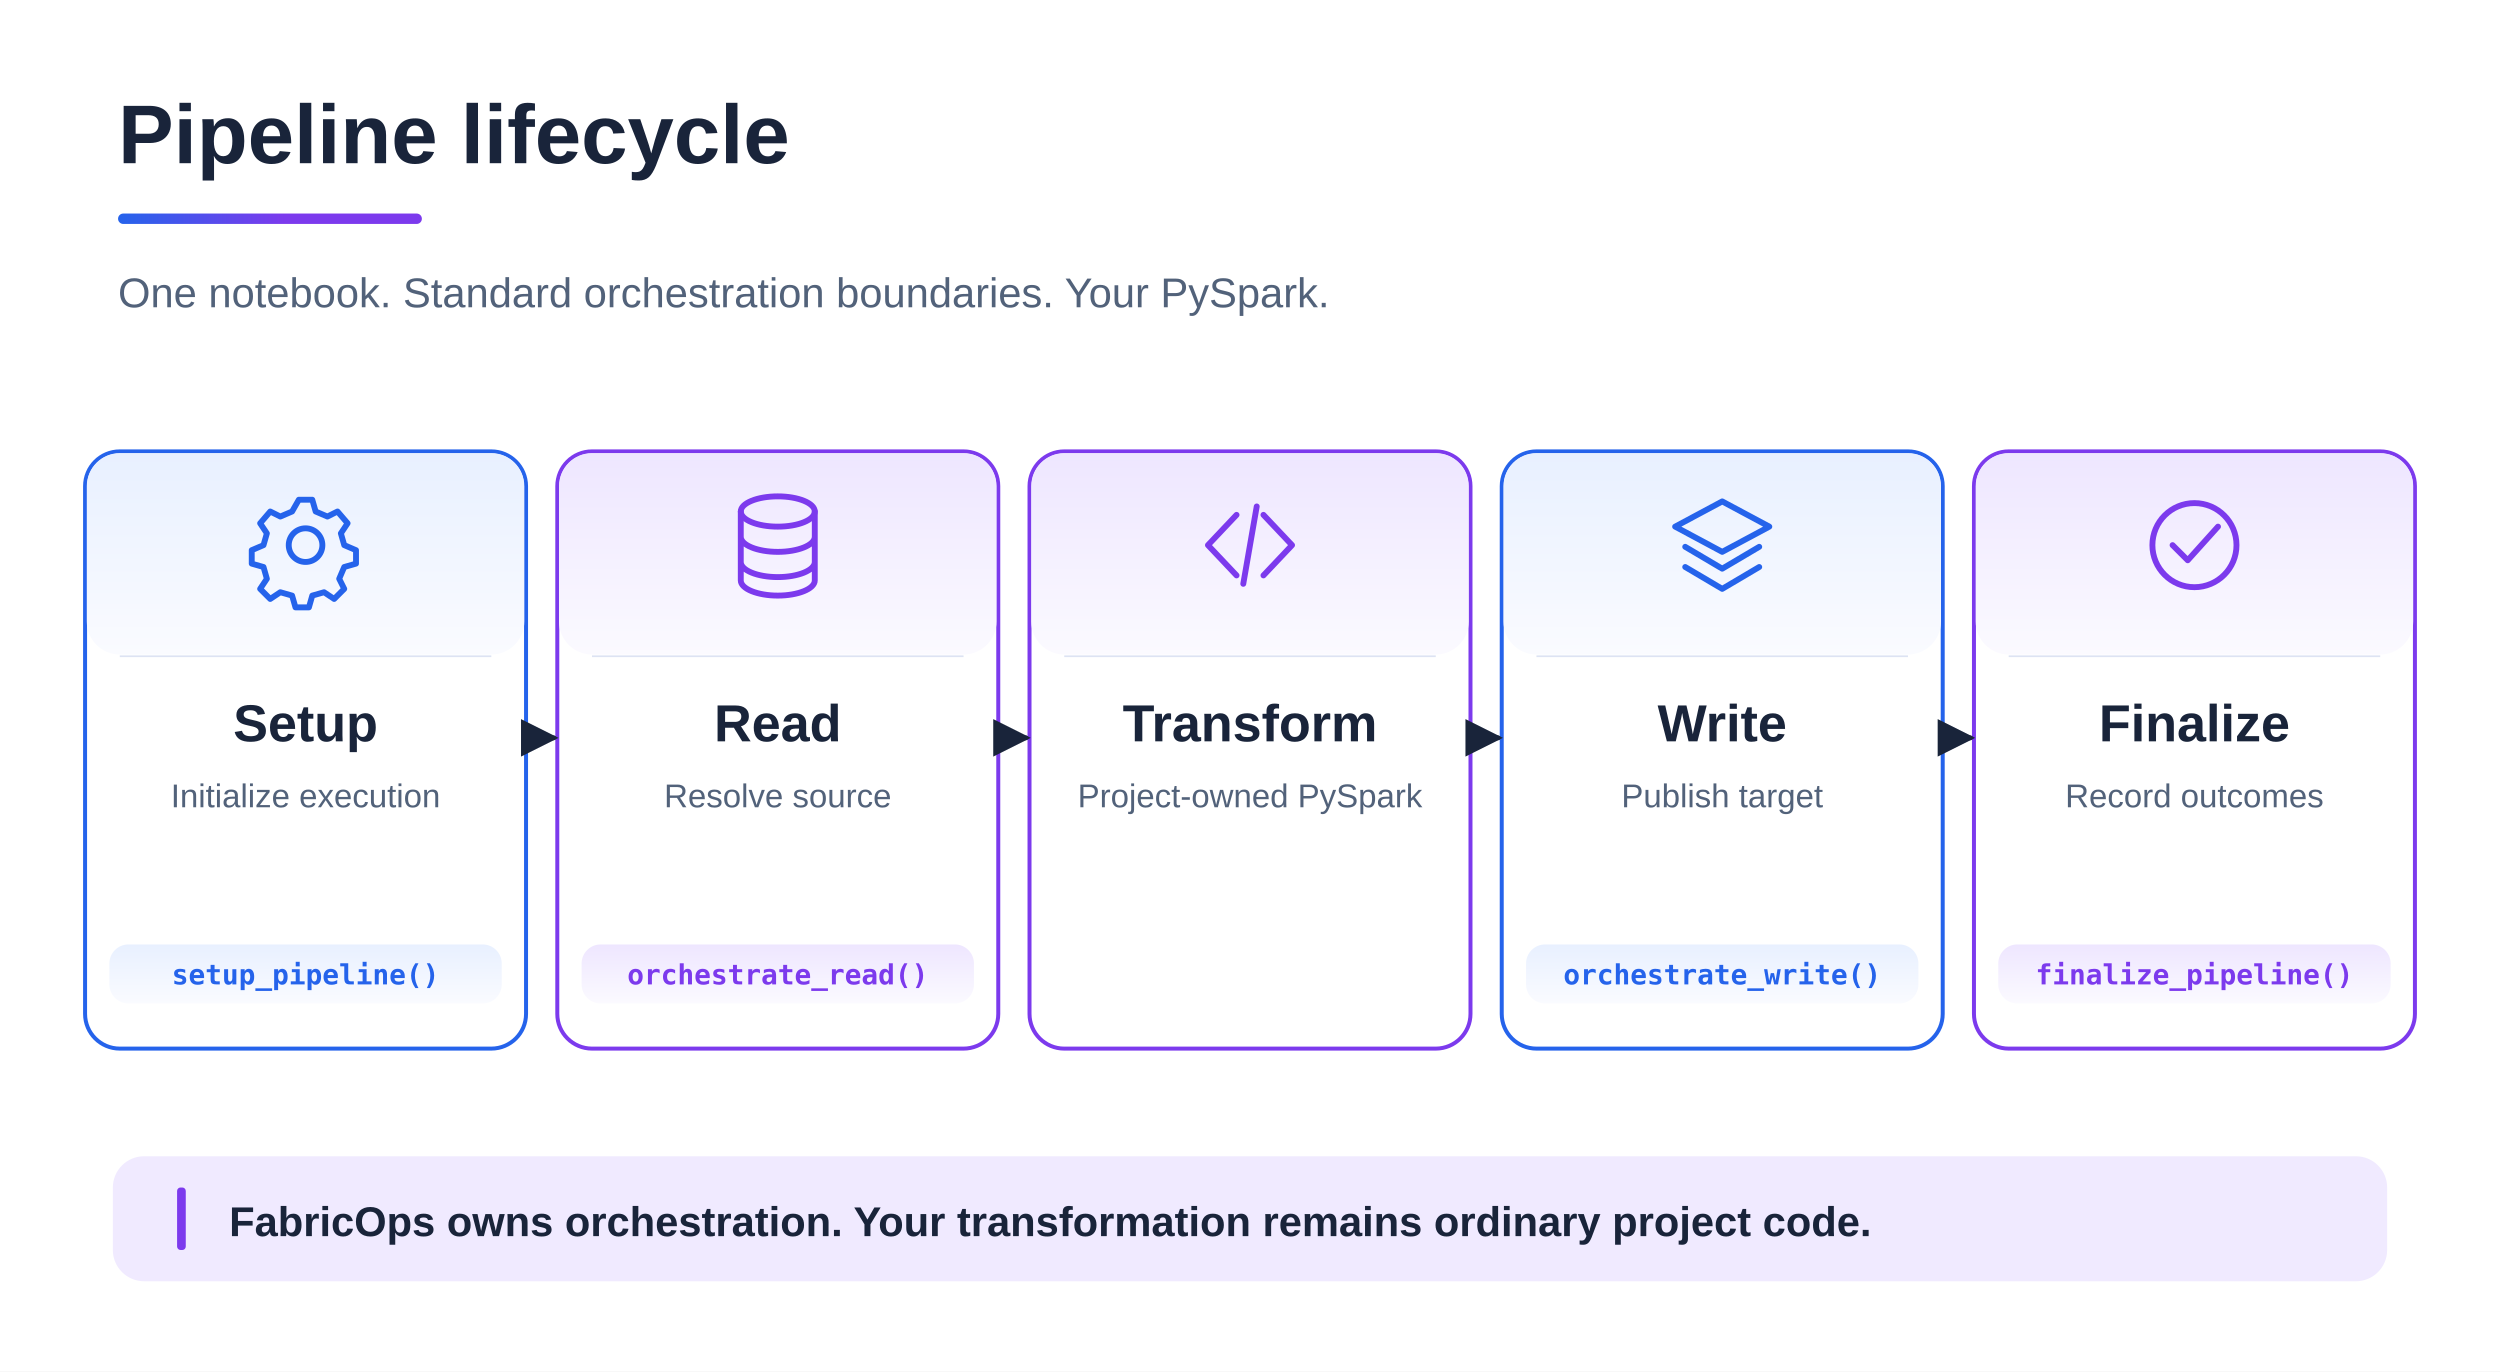
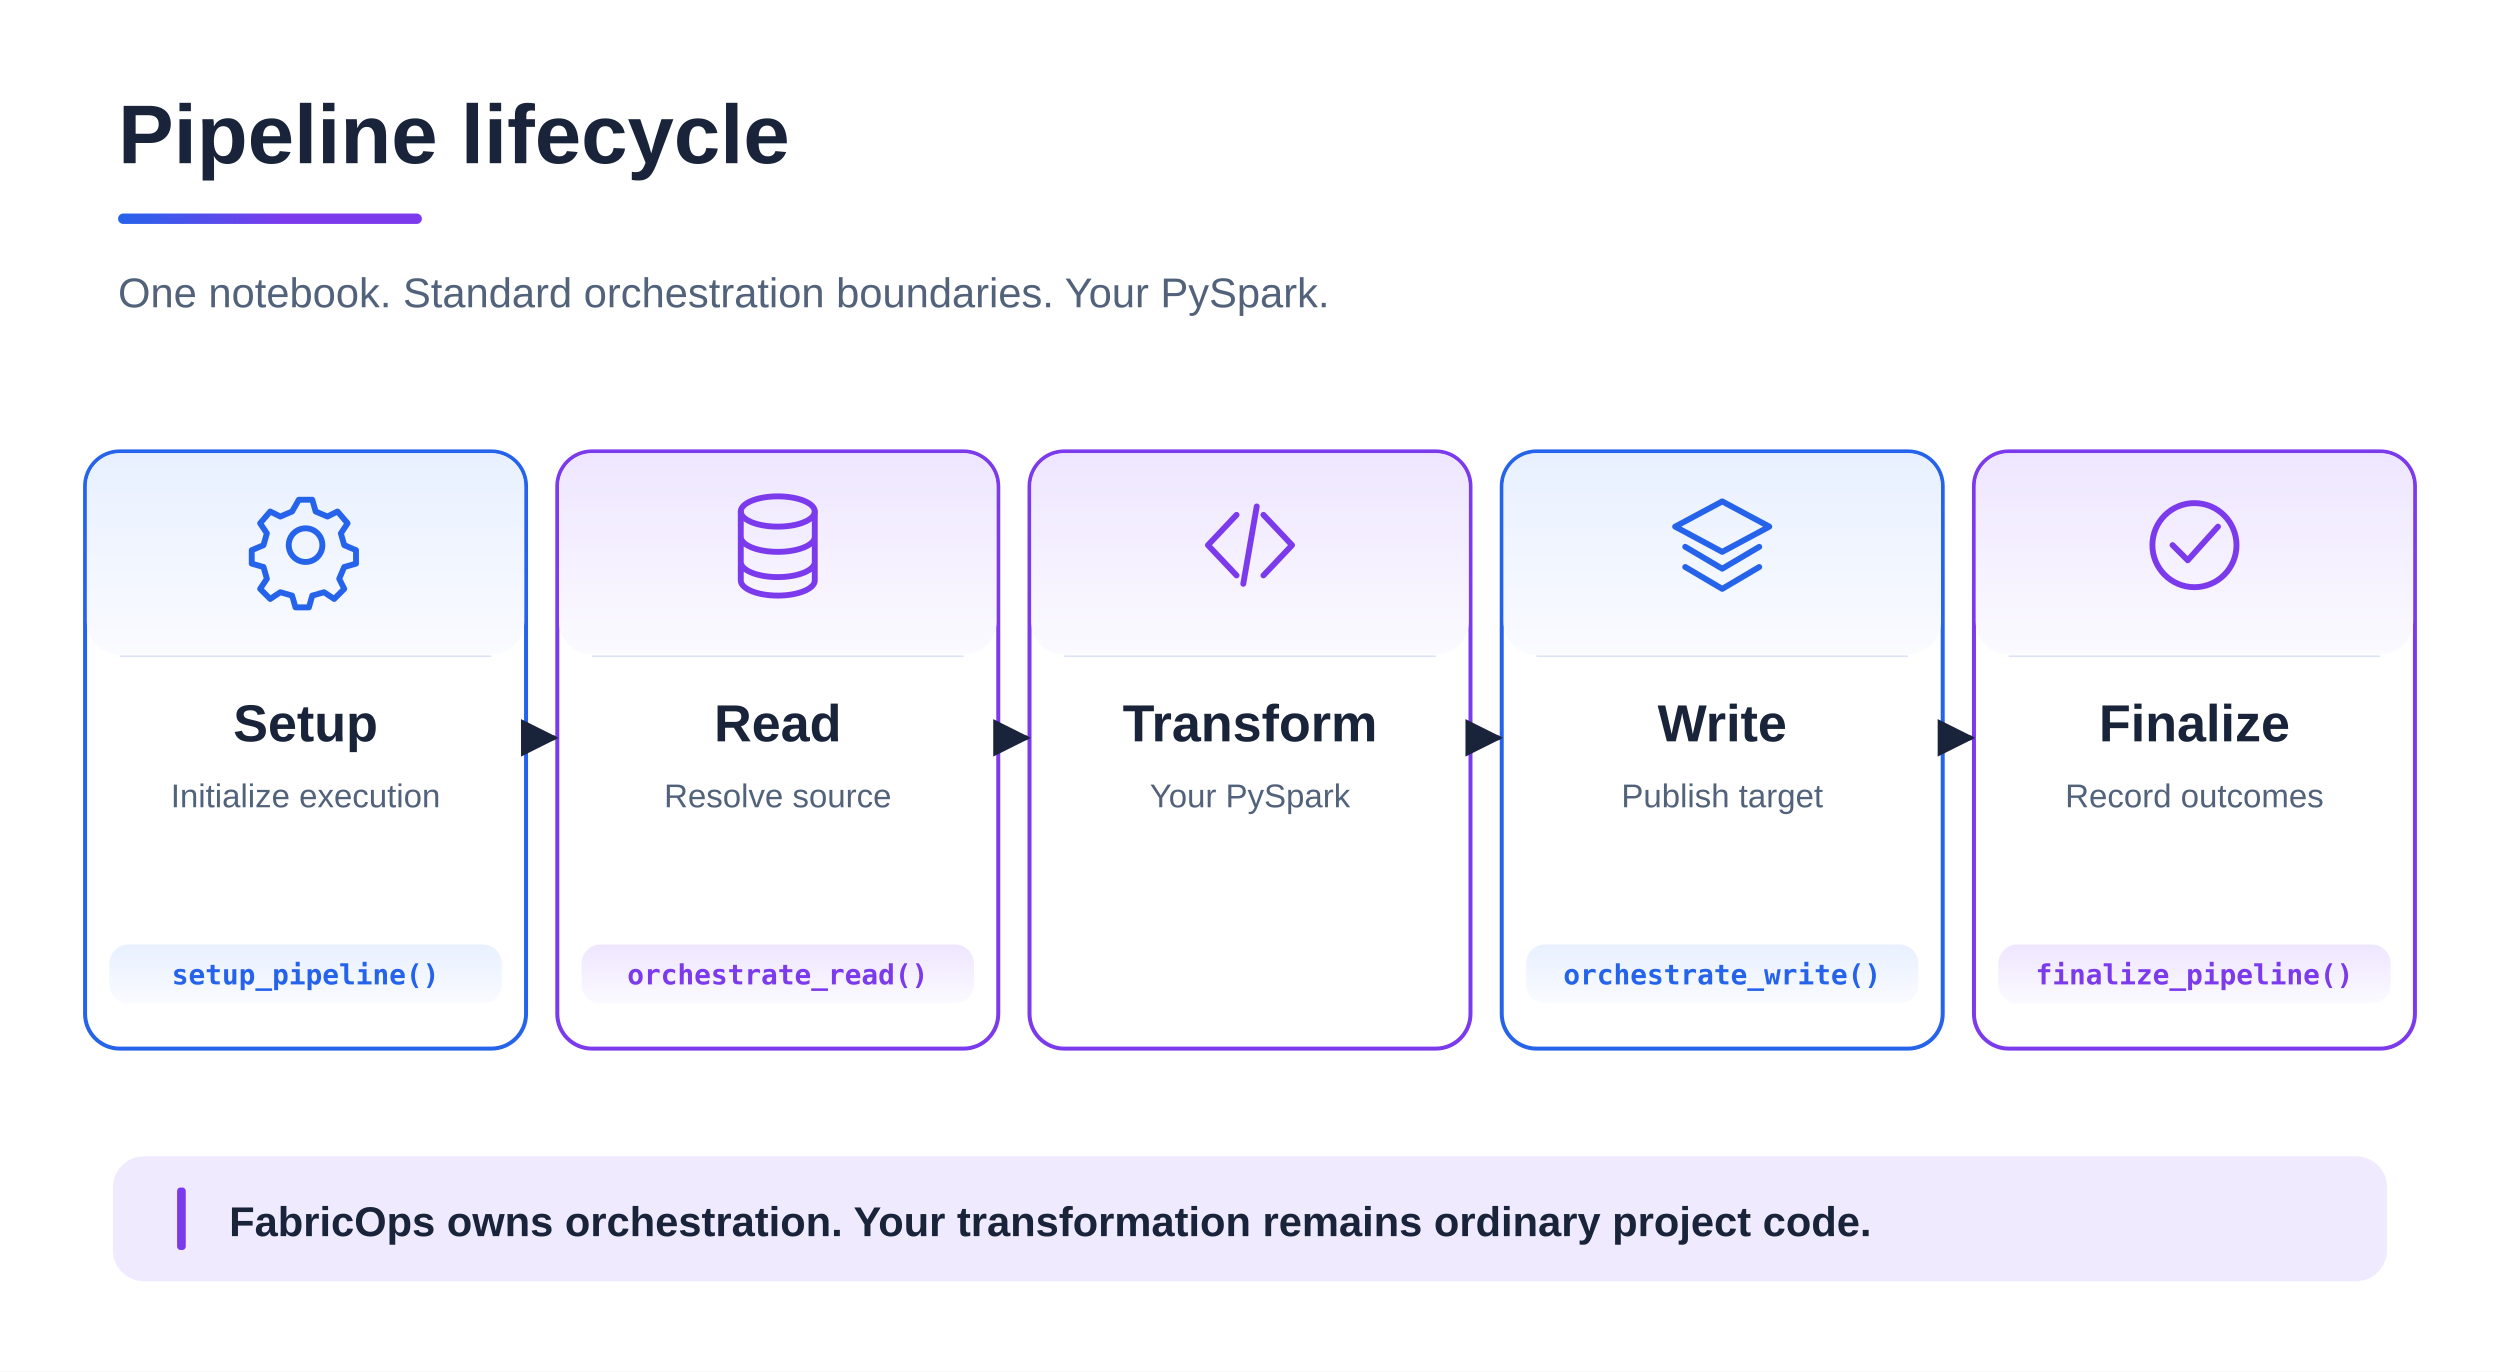
<svg xmlns="http://www.w3.org/2000/svg" width="1440" height="790" viewBox="0 0 1440 790" role="img" aria-label="Pipeline lifecycle">
  <defs>
    <linearGradient id="accent">
      <stop offset="0%" stop-color="#2563EB" />
      <stop offset="55%" stop-color="#7C3AED" />
      <stop offset="100%" stop-color="#7C3AED" />
    </linearGradient>
    <linearGradient id="bl" x2="0" y2="1">
      <stop offset="0%" stop-color="#E8F0FF" />
      <stop offset="100%" stop-color="#FAFBFF" />
    </linearGradient>
    <linearGradient id="gr" x2="0" y2="1">
      <stop offset="0%" stop-color="#EEE6FF" />
      <stop offset="100%" stop-color="#FBFAFF" />
    </linearGradient>
    <linearGradient id="aq" x2="0" y2="1">
      <stop offset="0%" stop-color="#EEE6FF" />
      <stop offset="100%" stop-color="#FBFAFF" />
    </linearGradient>
    <marker id="ar" markerWidth="8" markerHeight="8" refX="7" refY="4" orient="auto">
      <path d="M0 0L8 4L0 8Z" fill="#19243A" />
    </marker>
  </defs>
  <rect width="1440" height="790" fill="#fff" />
  <text x="68" y="94" fill="#19243A" font-family="Segoe UI,Arial,sans-serif" font-size="48" font-weight="700" text-anchor="start">Pipeline lifecycle</text>
  <rect x="68" y="123" width="175" height="6" rx="3" fill="url(#accent)" />
  <text x="68" y="177" fill="#52627A" font-family="Segoe UI,Arial,sans-serif" font-size="24" font-weight="400" text-anchor="start">One notebook. Standard orchestration boundaries. Your PySpark.</text>
  <rect x="49" y="260" width="254" height="344" rx="20" fill="#FFFFFF" stroke="#2563EB" stroke-width="2.3" />
  <path d="M69 378H283" stroke="#DDE3F3" stroke-width="1" />
  <rect x="50" y="261" width="252" height="116" rx="19" fill="url(#bl)" stroke="none" stroke-width="0" />
  <g transform="translate(145 283) scale(0.96875)" fill="none" stroke="#2563EB" stroke-width="3.5" stroke-linejoin="round" stroke-linecap="round">
    <circle cx="32" cy="32" r="10" />
    <path d="M28 5h8l2 7 7 3 6-3 6 7-4 6 2 7 7 3v8l-7 2-3 7 3 6-6 6-6-4-7 2-2 7h-8l-2-7-7-2-6 4-6-6 4-6-2-7-7-2v-8l7-3 2-7-4-6 6-7 6 3 7-3z" />
  </g>
  <text x="176" y="427" fill="#19243A" font-family="Segoe UI,Arial,sans-serif" font-size="30" font-weight="700" text-anchor="middle">Setup</text>
  <text x="176" y="465" fill="#52627A" font-family="Segoe UI,Arial,sans-serif" font-size="19" font-weight="400" text-anchor="middle">Initialize execution</text>
  <rect x="63" y="544" width="226" height="34" rx="11" fill="url(#bl)" stroke="none" stroke-width="0" />
  <text x="176" y="567" fill="#2563EB" font-family="Cascadia Code,Consolas,monospace" font-size="16" font-weight="600" text-anchor="middle">setup_pipeline()</text>
  <rect x="321" y="260" width="254" height="344" rx="20" fill="#FFFFFF" stroke="#7C3AED" stroke-width="2.3" />
  <path d="M341 378H555" stroke="#DDE3F3" stroke-width="1" />
  <rect x="322" y="261" width="252" height="116" rx="19" fill="url(#aq)" stroke="none" stroke-width="0" />
  <g transform="translate(417 283) scale(0.96875)" fill="none" stroke="#7C3AED" stroke-width="3.5" stroke-linejoin="round" stroke-linecap="round">
    <ellipse cx="32" cy="12" rx="22" ry="9" />
    <path d="M10 12v15c0 5 10 9 22 9s22-4 22-9V12M10 27v15c0 5 10 9 22 9s22-4 22-9V27M10 42v11c0 5 10 9 22 9s22-4 22-9V42" />
  </g>
  <text x="448" y="427" fill="#19243A" font-family="Segoe UI,Arial,sans-serif" font-size="30" font-weight="700" text-anchor="middle">Read</text>
  <text x="448" y="465" fill="#52627A" font-family="Segoe UI,Arial,sans-serif" font-size="19" font-weight="400" text-anchor="middle">Resolve source</text>
  <rect x="335" y="544" width="226" height="34" rx="11" fill="url(#aq)" stroke="none" stroke-width="0" />
  <text x="448" y="567" fill="#7C3AED" font-family="Cascadia Code,Consolas,monospace" font-size="16" font-weight="600" text-anchor="middle">orchestrate_read()</text>
  <rect x="593" y="260" width="254" height="344" rx="20" fill="#FFFFFF" stroke="#7C3AED" stroke-width="2.3" />
  <path d="M613 378H827" stroke="#DDE3F3" stroke-width="1" />
  <rect x="594" y="261" width="252" height="116" rx="19" fill="url(#gr)" stroke="none" stroke-width="0" />
  <g transform="translate(689 283) scale(0.96875)" fill="none" stroke="#7C3AED" stroke-width="3.5" stroke-linejoin="round" stroke-linecap="round">
    <path d="M24 14 7 32l17 18M40 14l17 18-17 18M36 9 28 55" />
  </g>
  <text x="720" y="427" fill="#19243A" font-family="Segoe UI,Arial,sans-serif" font-size="30" font-weight="700" text-anchor="middle">Transform</text>
-   <text x="720" y="465" fill="#52627A" font-family="Segoe UI,Arial,sans-serif" font-size="19" font-weight="400" text-anchor="middle">Project-owned PySpark</text>
+   <text x="720" y="465" fill="#52627A" font-family="Segoe UI,Arial,sans-serif" font-size="19" font-weight="400" text-anchor="middle">Your PySpark</text>
  <rect x="865" y="260" width="254" height="344" rx="20" fill="#FFFFFF" stroke="#2563EB" stroke-width="2.3" />
  <path d="M885 378H1099" stroke="#DDE3F3" stroke-width="1" />
  <rect x="866" y="261" width="252" height="116" rx="19" fill="url(#bl)" stroke="none" stroke-width="0" />
  <g transform="translate(961 283) scale(0.96875)" fill="none" stroke="#2563EB" stroke-width="3.5" stroke-linejoin="round" stroke-linecap="round">
    <path d="M32 6 60 21 32 36 4 21 32 6ZM10 33 32 46 54 33M10 45 32 58 54 45" />
  </g>
  <text x="992" y="427" fill="#19243A" font-family="Segoe UI,Arial,sans-serif" font-size="30" font-weight="700" text-anchor="middle">Write</text>
  <text x="992" y="465" fill="#52627A" font-family="Segoe UI,Arial,sans-serif" font-size="19" font-weight="400" text-anchor="middle">Publish target</text>
  <rect x="879" y="544" width="226" height="34" rx="11" fill="url(#bl)" stroke="none" stroke-width="0" />
  <text x="992" y="567" fill="#2563EB" font-family="Cascadia Code,Consolas,monospace" font-size="16" font-weight="600" text-anchor="middle">orchestrate_write()</text>
  <rect x="1137" y="260" width="254" height="344" rx="20" fill="#FFFFFF" stroke="#7C3AED" stroke-width="2.3" />
  <path d="M1157 378H1371" stroke="#DDE3F3" stroke-width="1" />
  <rect x="1138" y="261" width="252" height="116" rx="19" fill="url(#gr)" stroke="none" stroke-width="0" />
  <g transform="translate(1233 283) scale(0.96875)" fill="none" stroke="#7C3AED" stroke-width="3.5" stroke-linejoin="round" stroke-linecap="round">
    <circle cx="32" cy="32" r="25" />
    <path d="m19 32 9 9 18-20" />
  </g>
  <text x="1264" y="427" fill="#19243A" font-family="Segoe UI,Arial,sans-serif" font-size="30" font-weight="700" text-anchor="middle">Finalize</text>
  <text x="1264" y="465" fill="#52627A" font-family="Segoe UI,Arial,sans-serif" font-size="19" font-weight="400" text-anchor="middle">Record outcomes</text>
  <rect x="1151" y="544" width="226" height="34" rx="11" fill="url(#gr)" stroke="none" stroke-width="0" />
  <text x="1264" y="567" fill="#7C3AED" font-family="Cascadia Code,Consolas,monospace" font-size="16" font-weight="600" text-anchor="middle">finalize_pipeline()</text>
  <path d="M306 425 H319" fill="none" stroke="#19243A" stroke-width="2.7" stroke-linecap="round" marker-end="url(#ar)" />
  <path d="M578 425 H591" fill="none" stroke="#19243A" stroke-width="2.7" stroke-linecap="round" marker-end="url(#ar)" />
  <path d="M850 425 H863" fill="none" stroke="#19243A" stroke-width="2.7" stroke-linecap="round" marker-end="url(#ar)" />
  <path d="M1122 425 H1135" fill="none" stroke="#19243A" stroke-width="2.7" stroke-linecap="round" marker-end="url(#ar)" />
  <rect x="65" y="666" width="1310" height="72" rx="18" fill="#F0EAFF" stroke="none" stroke-width="0" />
  <rect x="102" y="684" width="5" height="36" rx="2" fill="#7C3AED" />
  <text x="132" y="712" fill="#19243A" font-family="Segoe UI,Arial,sans-serif" font-size="24" font-weight="600" text-anchor="start">FabricOps owns orchestration. Your transformation remains ordinary project code.</text>
</svg>
